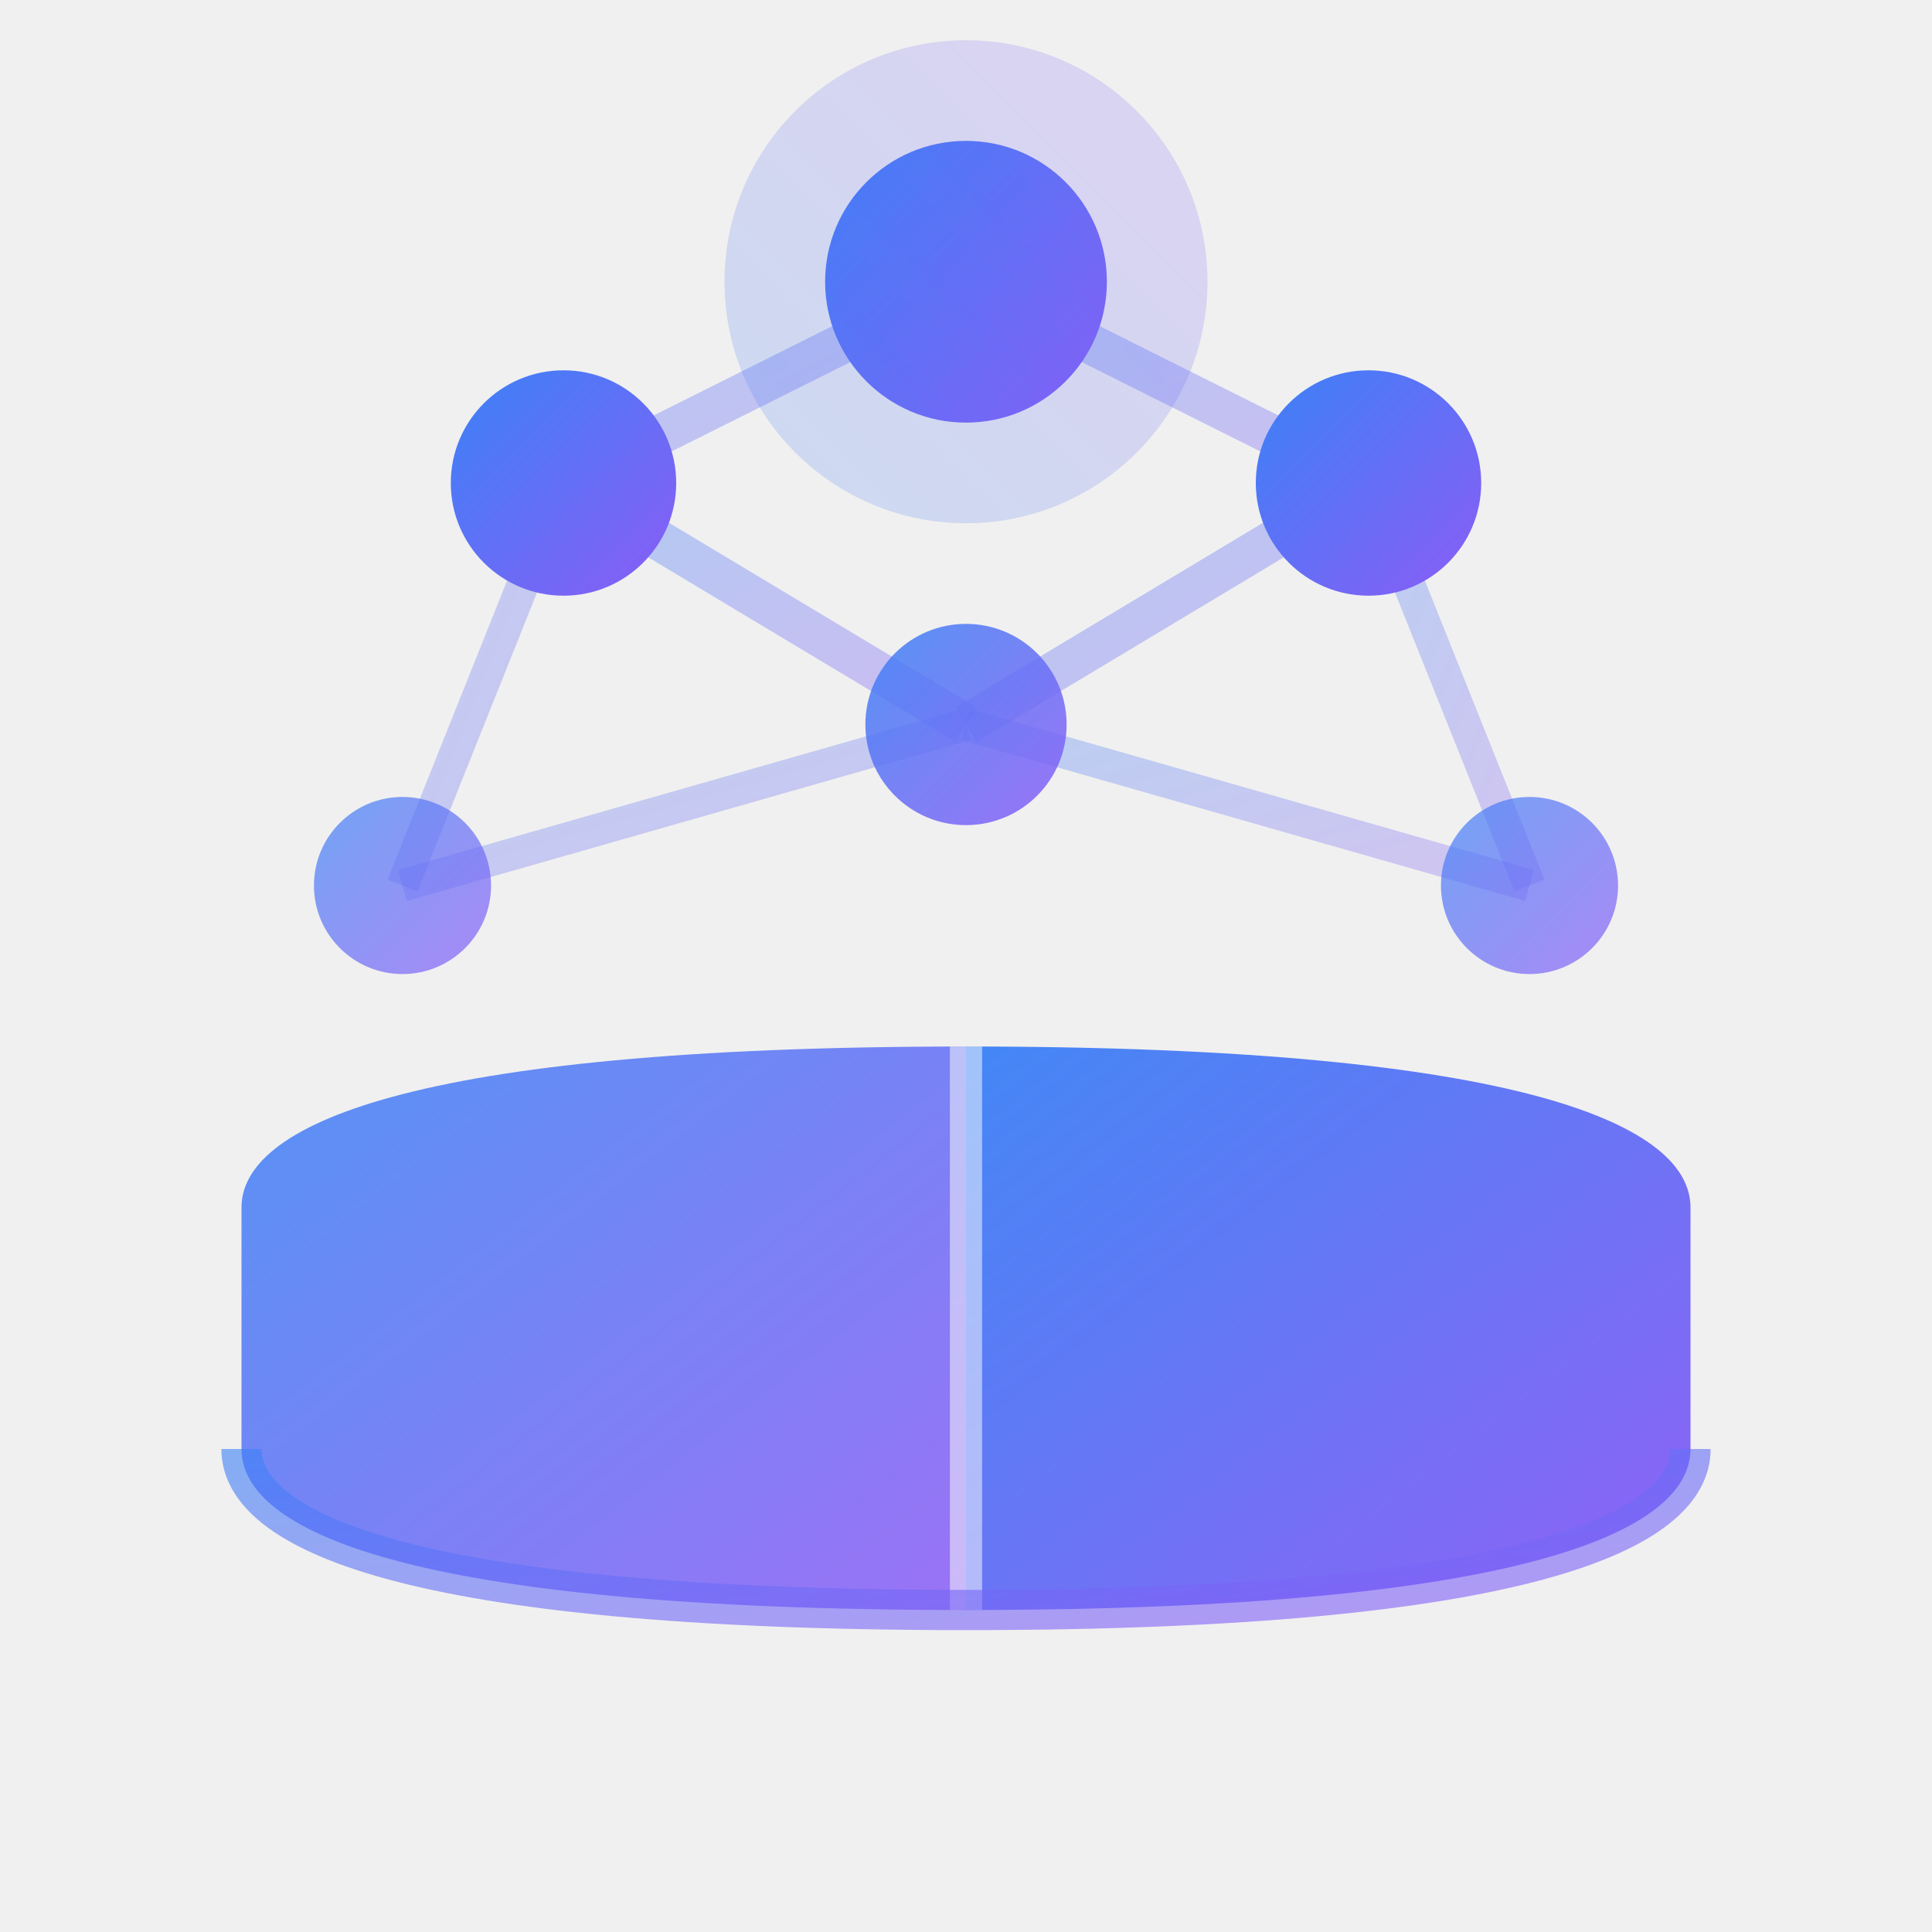
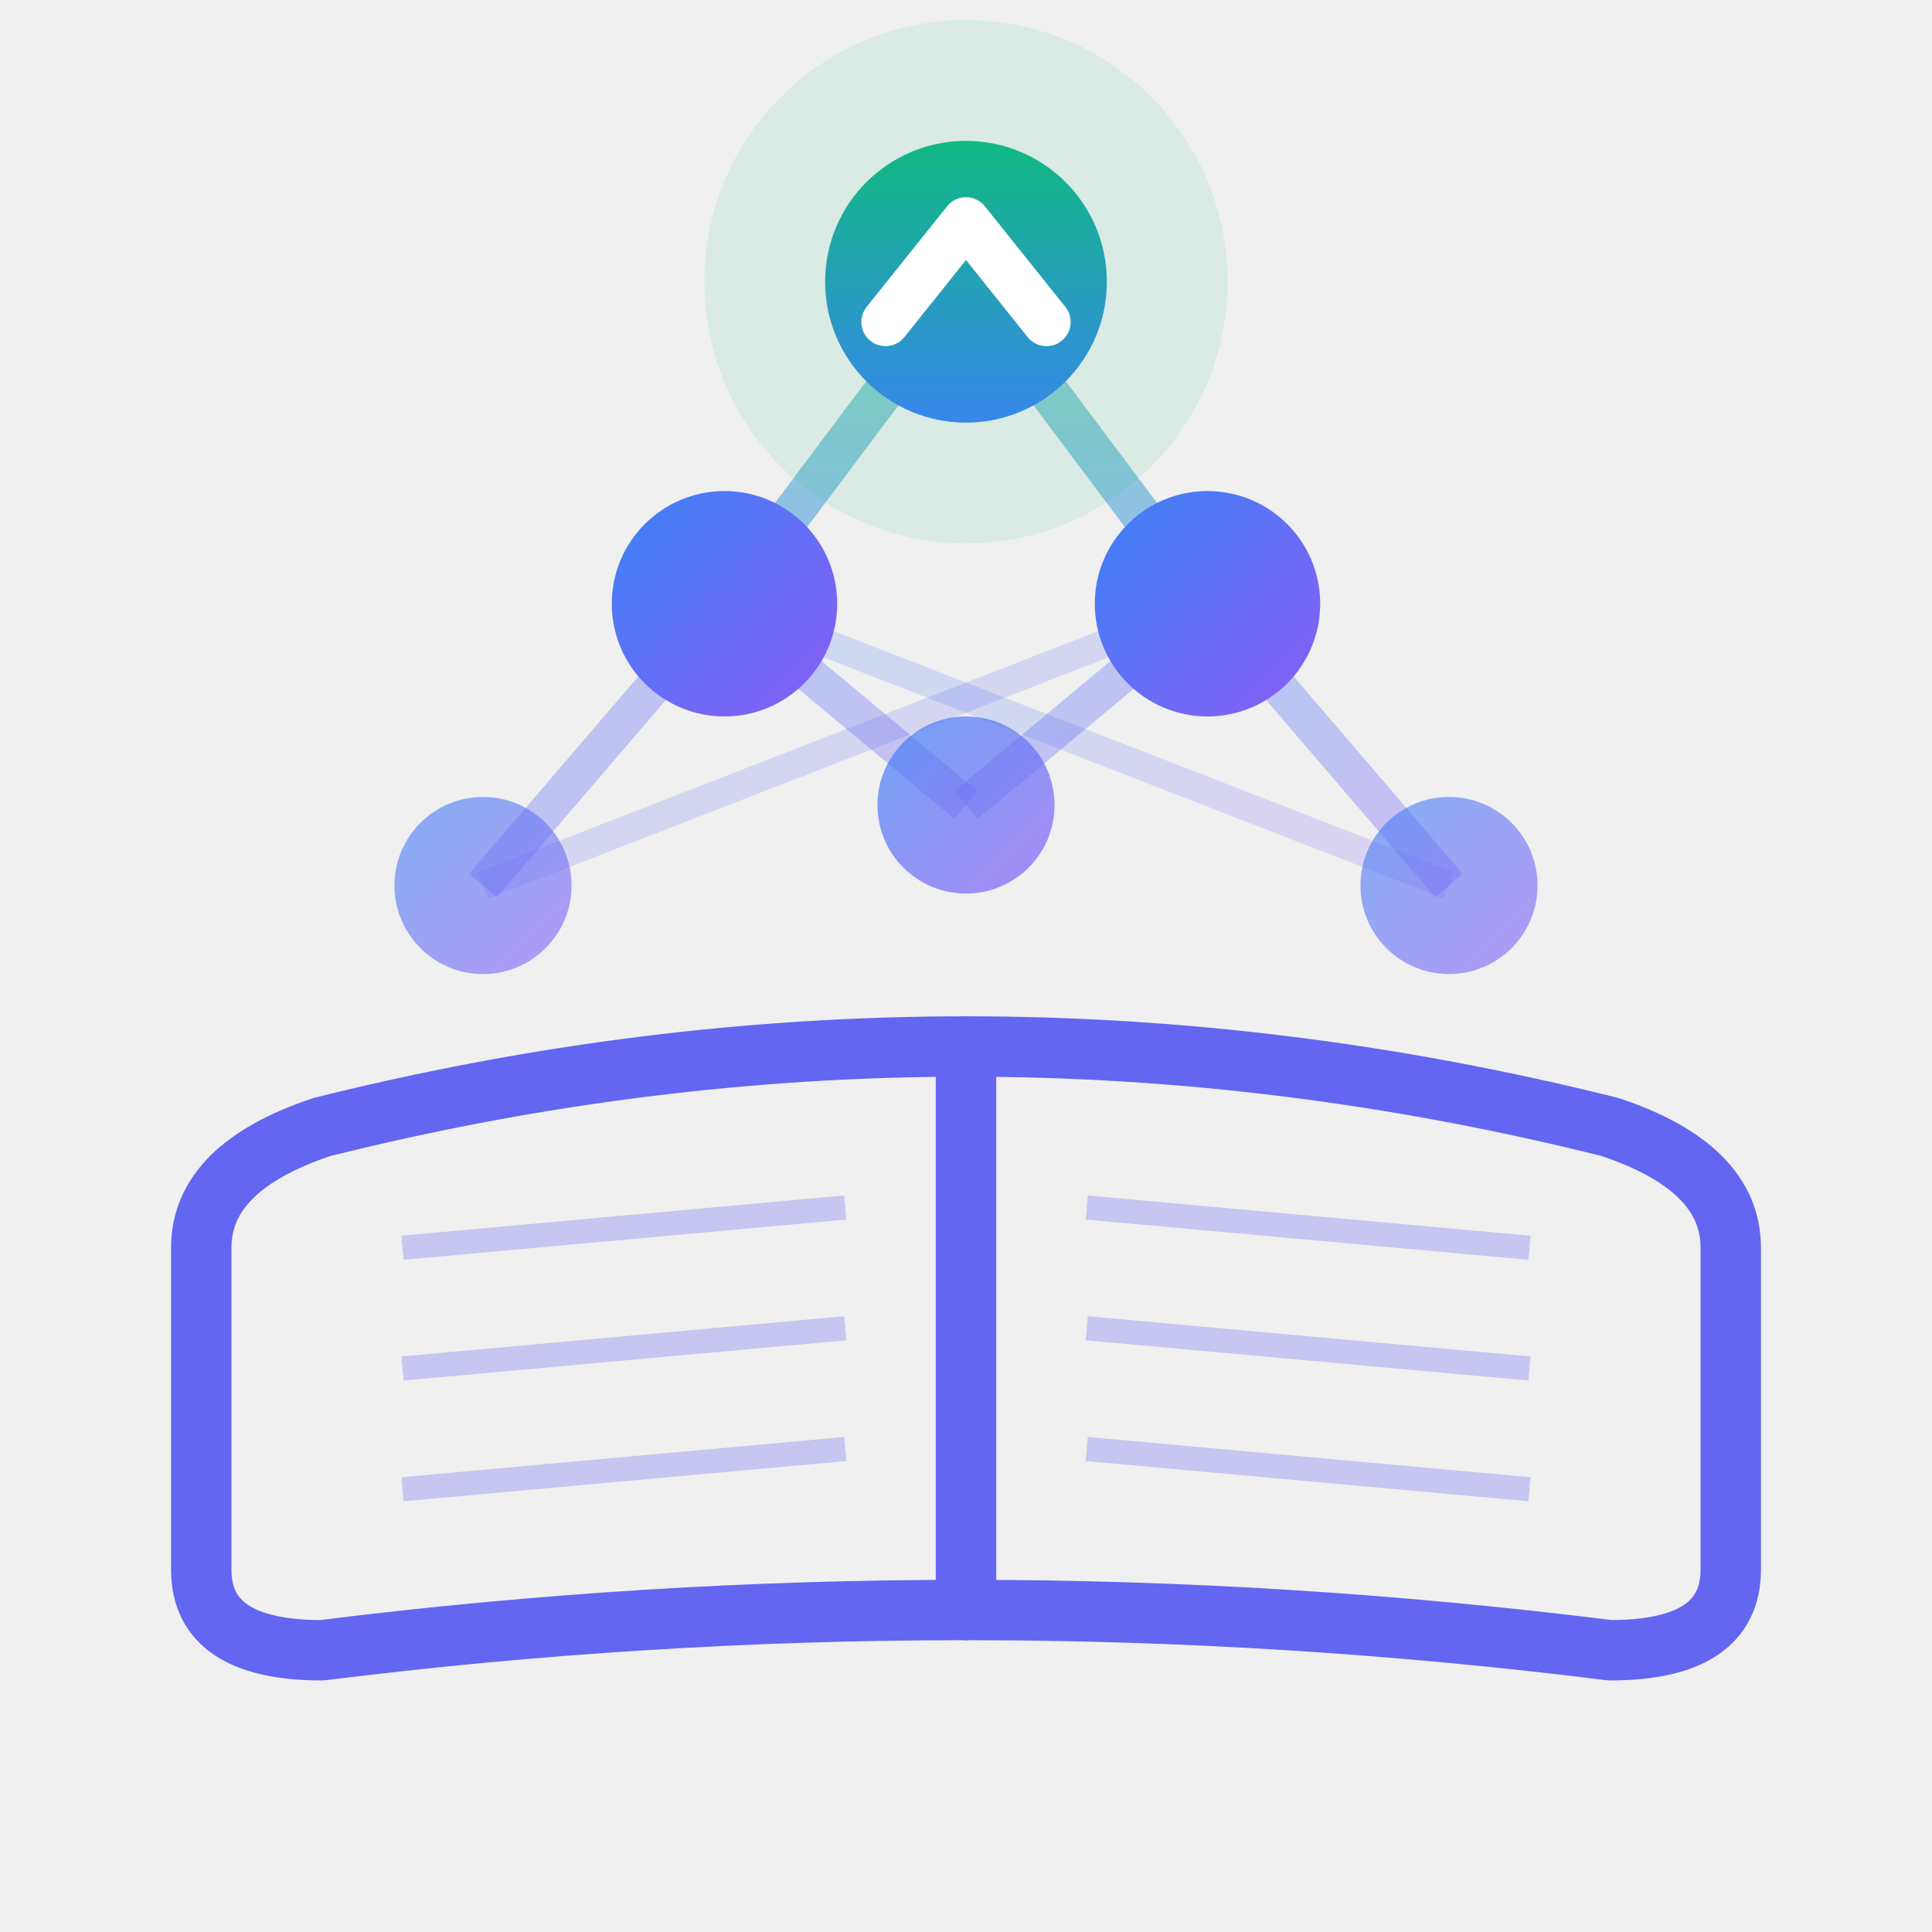
<svg xmlns="http://www.w3.org/2000/svg" viewBox="0 0 48 48" fill="none">
  <defs>
    <linearGradient id="g1" x1="0%" y1="0%" x2="100%" y2="100%">
      <stop offset="0%" stop-color="#3B82F6" />
      <stop offset="100%" stop-color="#8B5CF6" />
    </linearGradient>
-     <linearGradient id="g2" x1="0%" y1="100%" x2="100%" y2="0%">
-       <stop offset="0%" stop-color="#3B82F6" stop-opacity="0.2" />
-       <stop offset="100%" stop-color="#8B5CF6" stop-opacity="0.2" />
+     <linearGradient id="glow" x1="0%" y1="100%" x2="100%" y2="0%">
+       <stop offset="0%" stop-color="#3B82F6" stop-opacity="0.15" />
+       <stop offset="100%" stop-color="#8B5CF6" stop-opacity="0.15" />
+     </linearGradient>
+     <linearGradient id="success" x1="0%" y1="0%" x2="0%" y2="100%">
+       <stop offset="0%" stop-color="#10B981" />
+       <stop offset="100%" stop-color="#3B82F6" />
    </linearGradient>
  </defs>
-   <path d="M6 36 L6 30 C6 28 10 26 24 26 L24 40 C10 40 6 38 6 36 Z" fill="url(#g1)" opacity="0.85" />
-   <path d="M42 36 L42 30 C42 28 38 26 24 26 L24 40 C38 40 42 38 42 36 Z" fill="url(#g1)" opacity="0.95" />
-   <line x1="24" y1="26" x2="24" y2="40" stroke="white" stroke-width="0.8" opacity="0.5" />
-   <path d="M6 36 C6 38 10 40 24 40 C38 40 42 38 42 36" stroke="url(#g1)" stroke-width="1" fill="none" opacity="0.6" />
-   <line x1="14" y1="12" x2="24" y2="7" stroke="url(#g1)" stroke-width="1" opacity="0.35" />
-   <line x1="34" y1="12" x2="24" y2="7" stroke="url(#g1)" stroke-width="1" opacity="0.35" />
-   <line x1="14" y1="12" x2="24" y2="18" stroke="url(#g1)" stroke-width="1" opacity="0.35" />
-   <line x1="34" y1="12" x2="24" y2="18" stroke="url(#g1)" stroke-width="1" opacity="0.35" />
-   <line x1="14" y1="12" x2="34" y2="12" stroke="url(#g1)" stroke-width="0.8" opacity="0.25" />
-   <line x1="10" y1="22" x2="14" y2="12" stroke="url(#g1)" stroke-width="0.8" opacity="0.3" />
-   <line x1="38" y1="22" x2="34" y2="12" stroke="url(#g1)" stroke-width="0.8" opacity="0.3" />
-   <line x1="10" y1="22" x2="24" y2="18" stroke="url(#g1)" stroke-width="0.8" opacity="0.3" />
-   <line x1="38" y1="22" x2="24" y2="18" stroke="url(#g1)" stroke-width="0.8" opacity="0.3" />
-   <line x1="10" y1="22" x2="38" y2="22" stroke="url(#g1)" stroke-width="0.6" opacity="0.2" />
-   <circle cx="24" cy="7" r="3.5" fill="url(#g1)" />
-   <circle cx="24" cy="7" r="6" fill="url(#g2)" />
-   <circle cx="14" cy="12" r="2.8" fill="url(#g1)" />
-   <circle cx="34" cy="12" r="2.8" fill="url(#g1)" />
-   <circle cx="24" cy="18" r="2.5" fill="url(#g1)" opacity="0.85" />
-   <circle cx="10" cy="22" r="2.2" fill="url(#g1)" opacity="0.7" />
-   <circle cx="38" cy="22" r="2.2" fill="url(#g1)" opacity="0.7" />
+   <path d="M5 38 L5 31 Q5 29 8 28 Q16 26 24 26 L24 40 Q16 40 8 41 Q5 41 5 39 Z" fill="none" stroke="#6366F1" stroke-width="1.5" stroke-linejoin="round" />
+   <path d="M43 38 L43 31 Q43 29 40 28 Q32 26 24 26 L24 40 Q32 40 40 41 Q43 41 43 39 Z" fill="none" stroke="#6366F1" stroke-width="1.5" stroke-linejoin="round" />
+   <line x1="24" y1="26" x2="24" y2="40" stroke="#6366F1" stroke-width="1" opacity="0.5" />
+   <line x1="10" y1="31" x2="21" y2="30" stroke="#6366F1" stroke-width="0.6" opacity="0.3" />
+   <line x1="10" y1="34" x2="21" y2="33" stroke="#6366F1" stroke-width="0.6" opacity="0.3" />
+   <line x1="10" y1="37" x2="21" y2="36" stroke="#6366F1" stroke-width="0.6" opacity="0.3" />
+   <line x1="38" y1="31" x2="27" y2="30" stroke="#6366F1" stroke-width="0.6" opacity="0.3" />
+   <line x1="38" y1="34" x2="27" y2="33" stroke="#6366F1" stroke-width="0.6" opacity="0.3" />
+   <line x1="38" y1="37" x2="27" y2="36" stroke="#6366F1" stroke-width="0.6" opacity="0.3" />
+   <line x1="12" y1="22" x2="18" y2="15" stroke="url(#g1)" stroke-width="0.9" opacity="0.35" />
+   <line x1="12" y1="22" x2="30" y2="15" stroke="url(#g1)" stroke-width="0.7" opacity="0.2" />
+   <line x1="36" y1="22" x2="30" y2="15" stroke="url(#g1)" stroke-width="0.9" opacity="0.35" />
+   <line x1="36" y1="22" x2="18" y2="15" stroke="url(#g1)" stroke-width="0.7" opacity="0.2" />
+   <line x1="24" y1="20" x2="18" y2="15" stroke="url(#g1)" stroke-width="0.9" opacity="0.35" />
+   <line x1="24" y1="20" x2="30" y2="15" stroke="url(#g1)" stroke-width="0.9" opacity="0.35" />
+   <line x1="18" y1="15" x2="24" y2="7" stroke="url(#success)" stroke-width="1" opacity="0.5" />
+   <line x1="30" y1="15" x2="24" y2="7" stroke="url(#success)" stroke-width="1" opacity="0.5" />
+   <circle cx="12" cy="22" r="2.2" fill="url(#g1)" opacity="0.6" />
+   <circle cx="24" cy="20" r="2.2" fill="url(#g1)" opacity="0.7" />
+   <circle cx="36" cy="22" r="2.2" fill="url(#g1)" opacity="0.6" />
+   <circle cx="18" cy="15" r="2.8" fill="url(#g1)" />
+   <circle cx="30" cy="15" r="2.8" fill="url(#g1)" />
+   <circle cx="24" cy="7" r="3.5" fill="url(#success)" />
+   <circle cx="24" cy="7" r="6.5" fill="#10B981" opacity="0.1" />
+   <polyline points="22,8 24,5.5 26,8" stroke="white" stroke-width="1.2" fill="none" stroke-linecap="round" stroke-linejoin="round" />
</svg>
